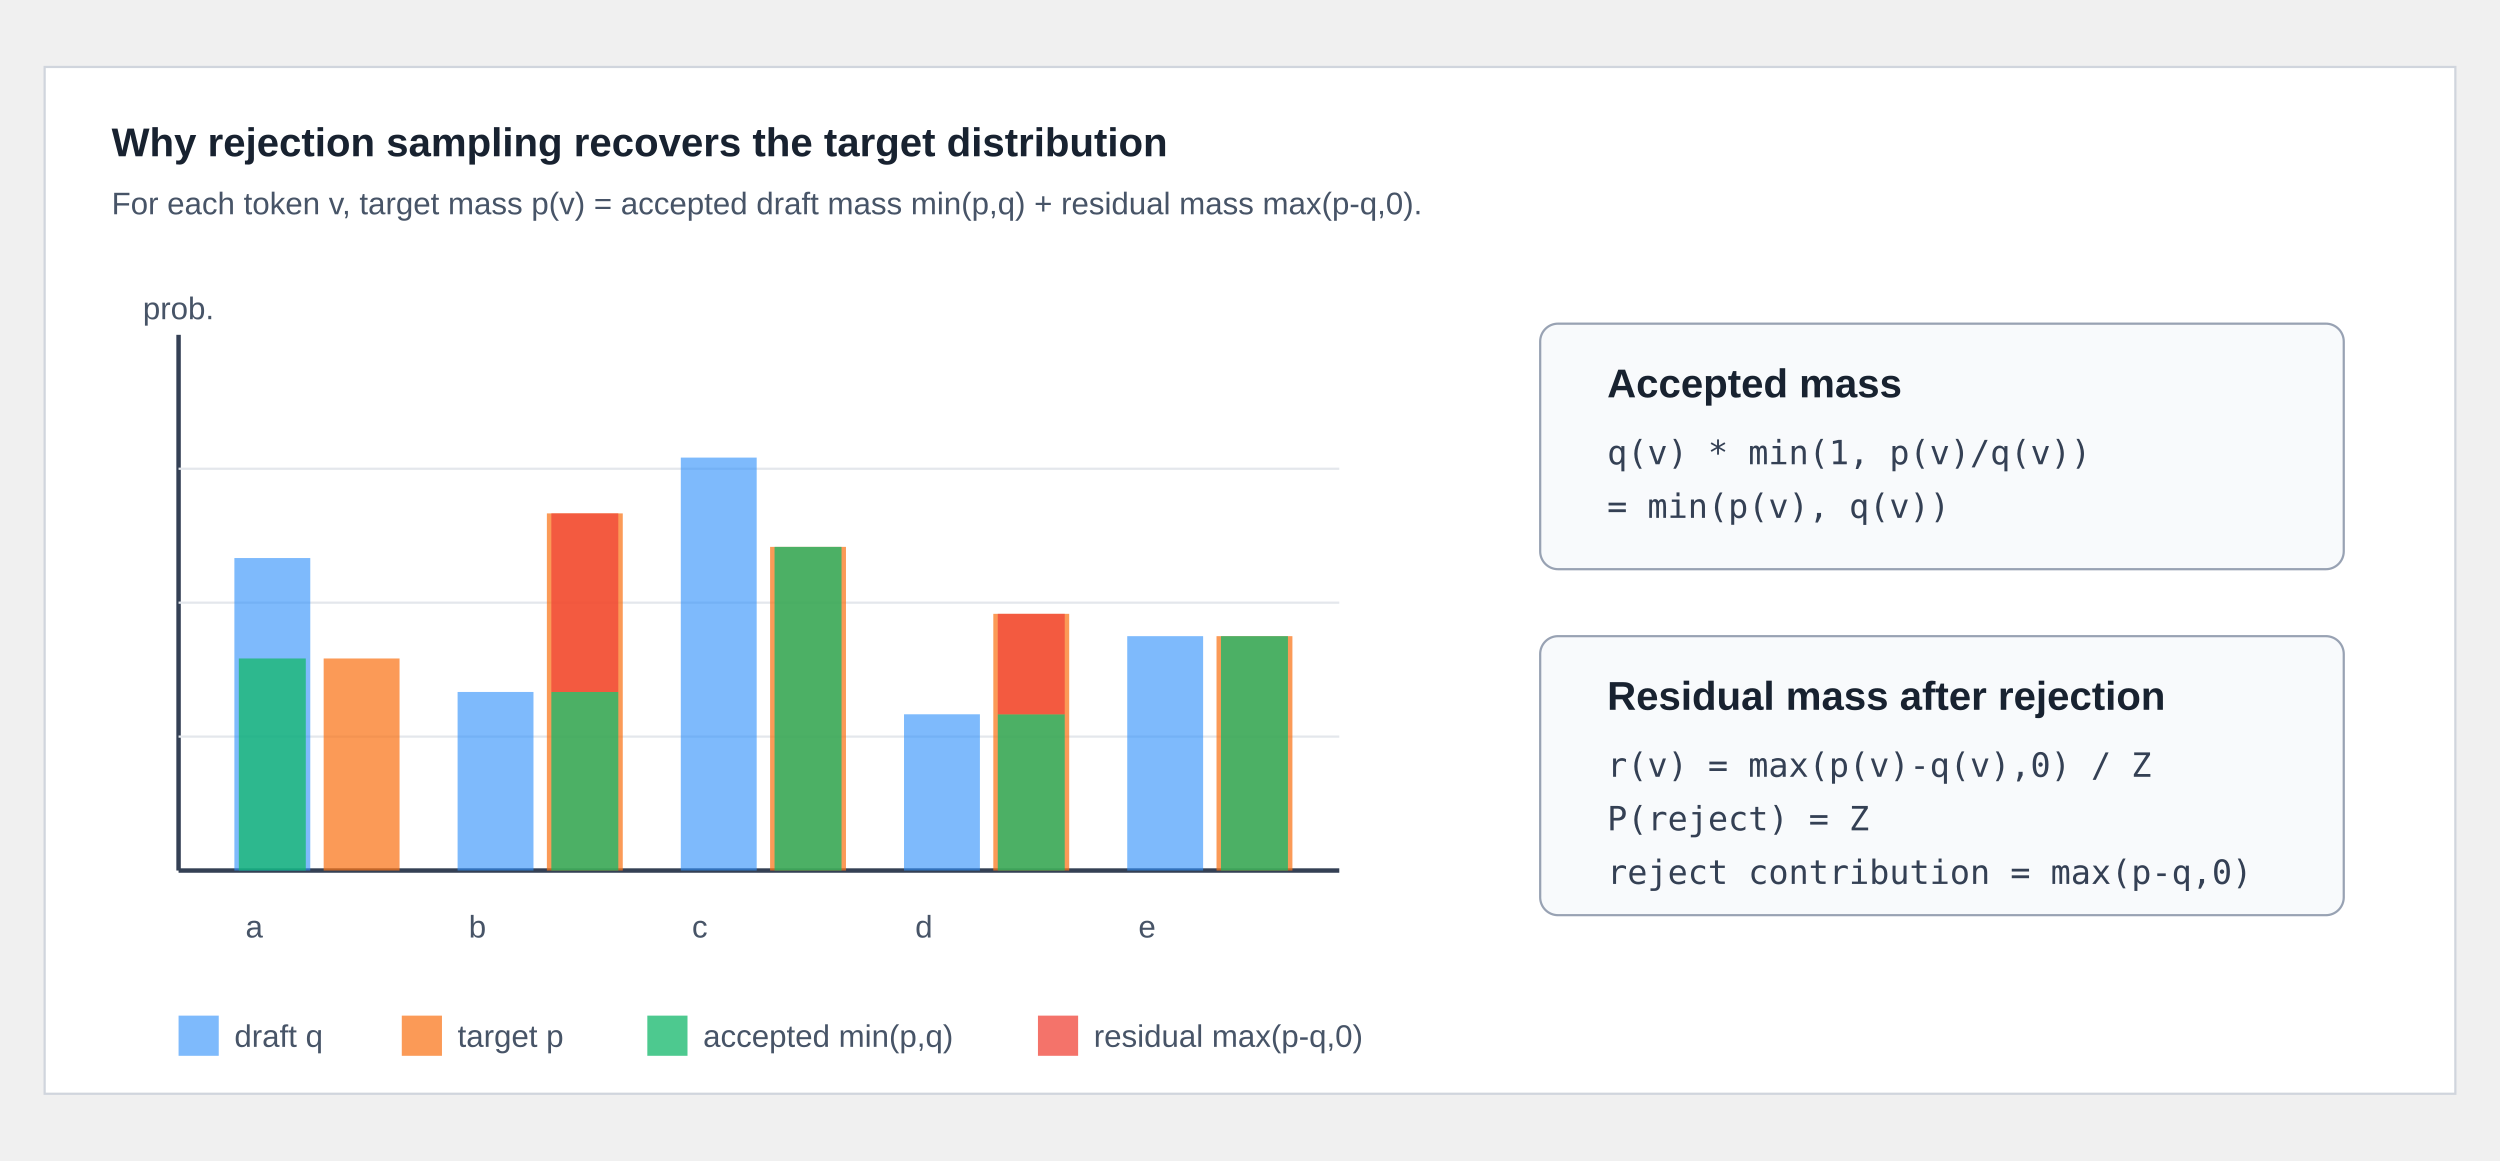
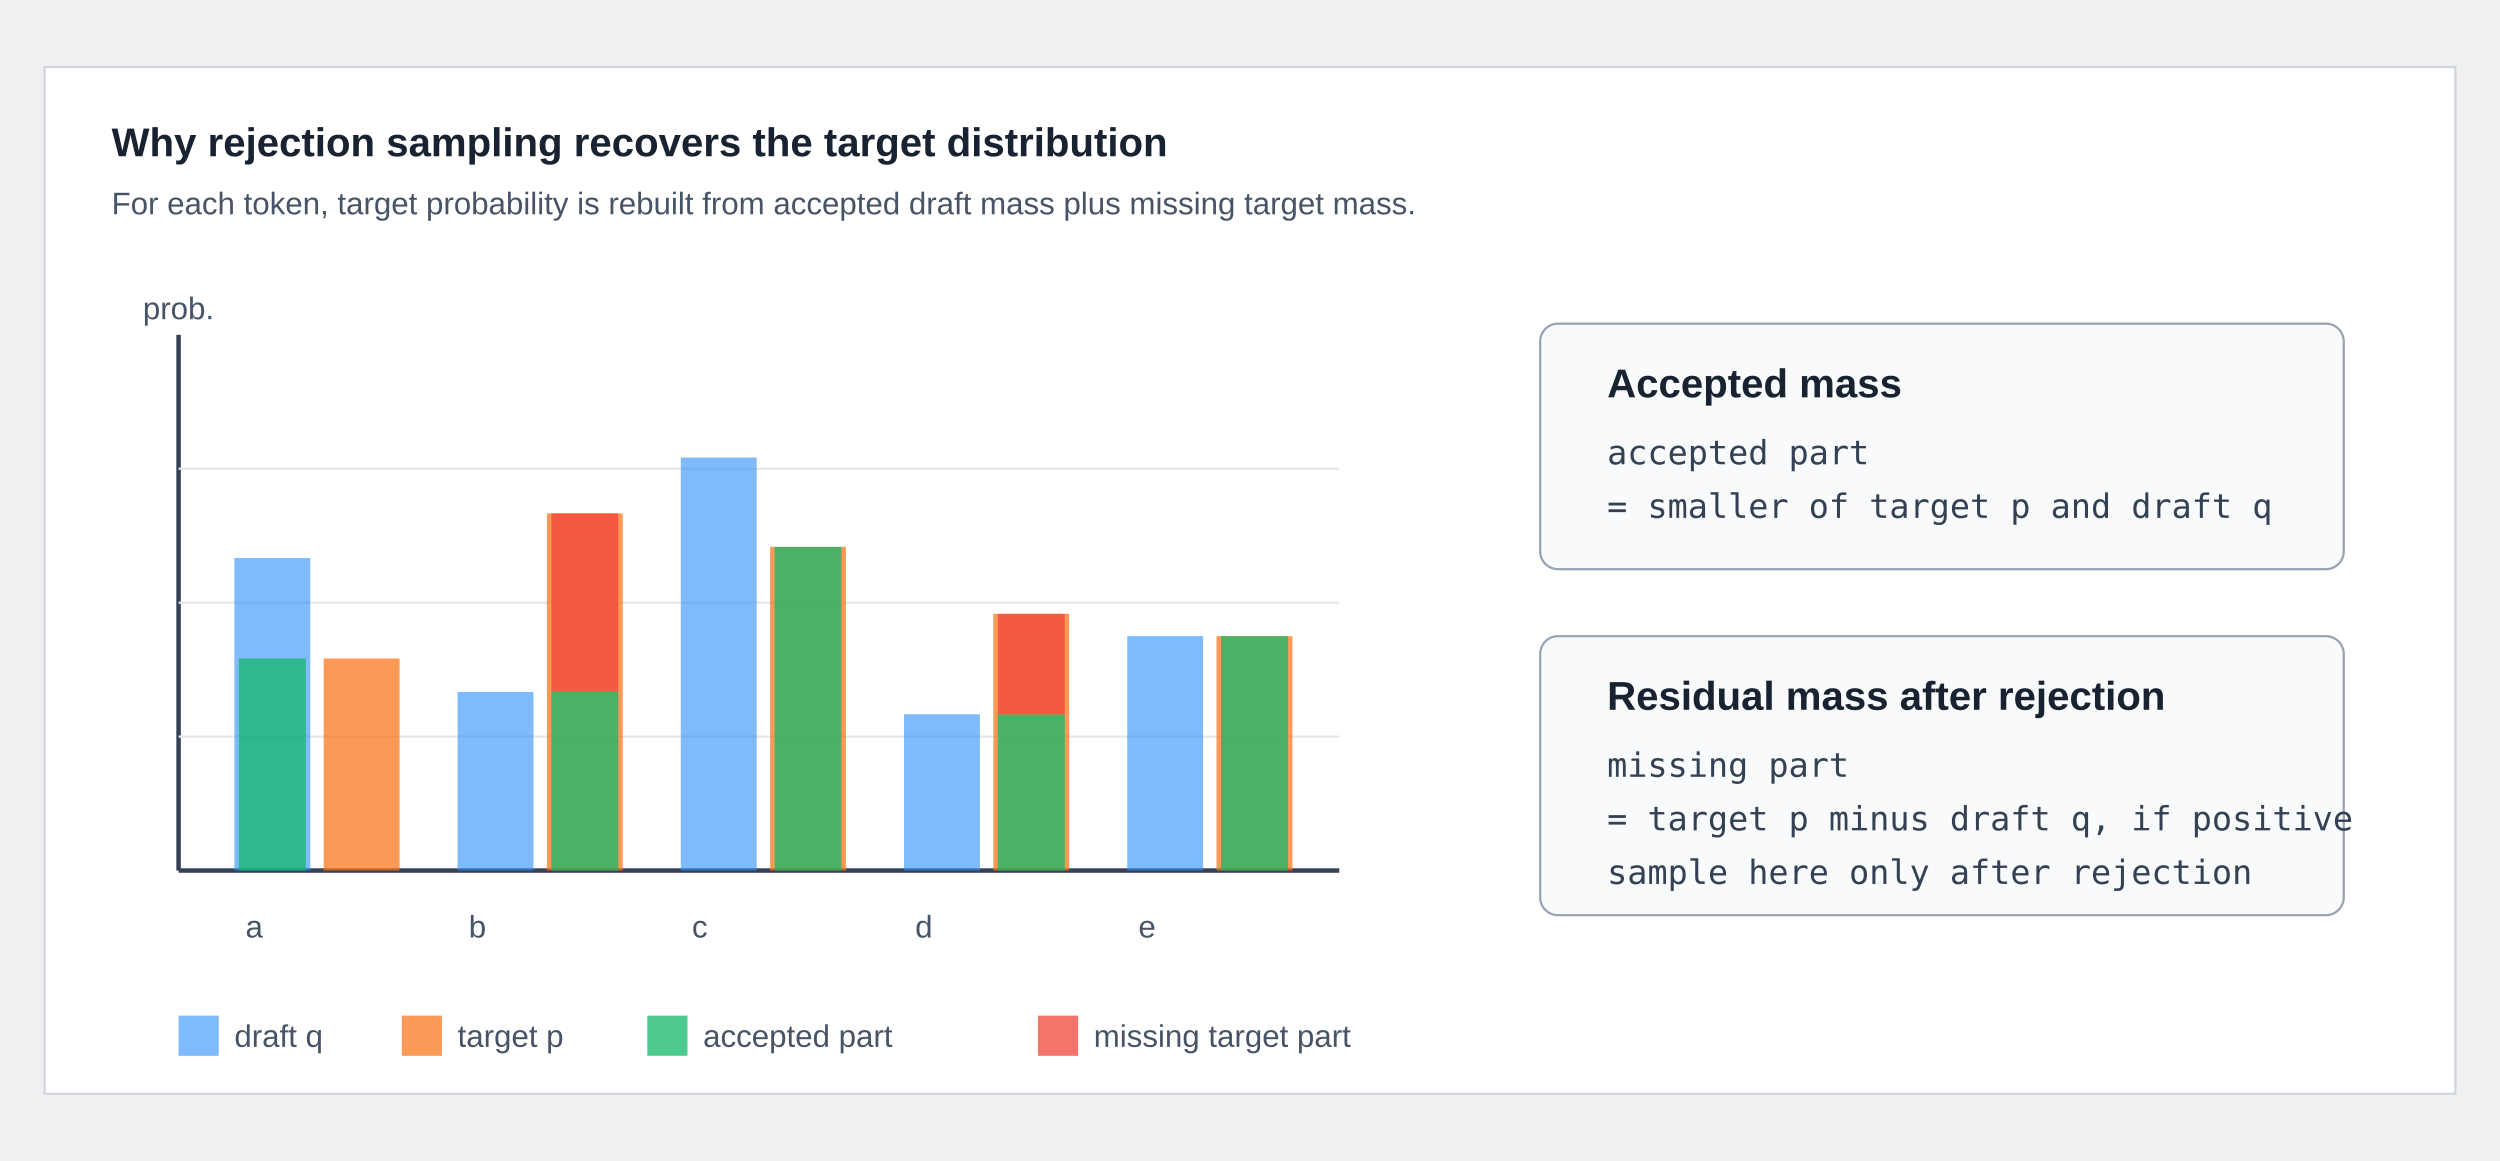
<svg xmlns="http://www.w3.org/2000/svg" width="1120" height="520" viewBox="0 0 1120 520" role="img" aria-labelledby="title desc">
  <defs>
    <style>
      .axis { stroke: #344054; stroke-width: 2; }
      .grid { stroke: #e4e7ec; stroke-width: 1; }
      .p { fill: #f97316; opacity: 0.72; }
      .q { fill: #2e90fa; opacity: 0.62; }
      .min { fill: #12b76a; opacity: 0.75; }
      .res { fill: #f04438; opacity: 0.75; }
      .text { font-family: Arial, sans-serif; fill: #182230; font-size: 18px; }
      .small { font-family: Arial, sans-serif; fill: #475467; font-size: 14px; }
      .mono { font-family: Consolas, monospace; fill: #344054; font-size: 15px; }
    </style>
  </defs>
  <rect x="20" y="30" width="1080" height="460" fill="#ffffff" stroke="#d0d5dd" />
  <text x="50" y="70" class="text" font-weight="700">Why rejection sampling recovers the target distribution</text>
-   <text x="50" y="96" class="small">For each token v, target mass p(v) = accepted draft mass min(p,q) + residual mass max(p-q,0).</text>
+   <text x="50" y="96" class="small">For each token, target probability is rebuilt from accepted draft mass plus missing target mass.</text>
  <line x1="80" y1="390" x2="600" y2="390" class="axis" />
  <line x1="80" y1="150" x2="80" y2="390" class="axis" />
  <line x1="80" y1="330" x2="600" y2="330" class="grid" />
  <line x1="80" y1="270" x2="600" y2="270" class="grid" />
  <line x1="80" y1="210" x2="600" y2="210" class="grid" />
  <text x="64" y="143" class="small">prob.</text>
  <text x="110" y="420" class="small">a</text>
  <text x="210" y="420" class="small">b</text>
  <text x="310" y="420" class="small">c</text>
  <text x="410" y="420" class="small">d</text>
  <text x="510" y="420" class="small">e</text>
  <rect x="105" y="250" width="34" height="140" class="q" />
  <rect x="145" y="295" width="34" height="95" class="p" />
  <rect x="205" y="310" width="34" height="80" class="q" />
  <rect x="245" y="230" width="34" height="160" class="p" />
  <rect x="305" y="205" width="34" height="185" class="q" />
  <rect x="345" y="245" width="34" height="145" class="p" />
  <rect x="405" y="320" width="34" height="70" class="q" />
  <rect x="445" y="275" width="34" height="115" class="p" />
  <rect x="505" y="285" width="34" height="105" class="q" />
  <rect x="545" y="285" width="34" height="105" class="p" />
  <rect x="690" y="145" width="360" height="110" fill="#f8fafc" stroke="#98a2b3" rx="8" />
  <text x="720" y="178" class="text" font-weight="700">Accepted mass</text>
-   <text x="720" y="208" class="mono">q(v) * min(1, p(v)/q(v))</text>
-   <text x="720" y="232" class="mono">= min(p(v), q(v))</text>
+   <text x="720" y="208" class="mono">accepted part</text>
+   <text x="720" y="232" class="mono">= smaller of target p and draft q</text>
  <rect x="690" y="285" width="360" height="125" fill="#f8fafc" stroke="#98a2b3" rx="8" />
  <text x="720" y="318" class="text" font-weight="700">Residual mass after rejection</text>
-   <text x="720" y="348" class="mono">r(v) = max(p(v)-q(v),0) / Z</text>
-   <text x="720" y="372" class="mono">P(reject) = Z</text>
-   <text x="720" y="396" class="mono">reject contribution = max(p-q,0)</text>
+   <text x="720" y="348" class="mono">missing part</text>
+   <text x="720" y="372" class="mono">= target p minus draft q, if positive</text>
+   <text x="720" y="396" class="mono">sample here only after rejection</text>
  <rect x="107" y="295" width="30" height="95" class="min" />
  <rect x="247" y="310" width="30" height="80" class="min" />
  <rect x="347" y="245" width="30" height="145" class="min" />
  <rect x="447" y="320" width="30" height="70" class="min" />
  <rect x="547" y="285" width="30" height="105" class="min" />
  <rect x="247" y="230" width="30" height="80" class="res" />
  <rect x="447" y="275" width="30" height="45" class="res" />
  <rect x="80" y="455" width="18" height="18" class="q" />
  <text x="105" y="469" class="small">draft q</text>
  <rect x="180" y="455" width="18" height="18" class="p" />
  <text x="205" y="469" class="small">target p</text>
  <rect x="290" y="455" width="18" height="18" class="min" />
-   <text x="315" y="469" class="small">accepted min(p,q)</text>
+   <text x="315" y="469" class="small">accepted part</text>
  <rect x="465" y="455" width="18" height="18" class="res" />
-   <text x="490" y="469" class="small">residual max(p-q,0)</text>
+   <text x="490" y="469" class="small">missing target part</text>
</svg>
